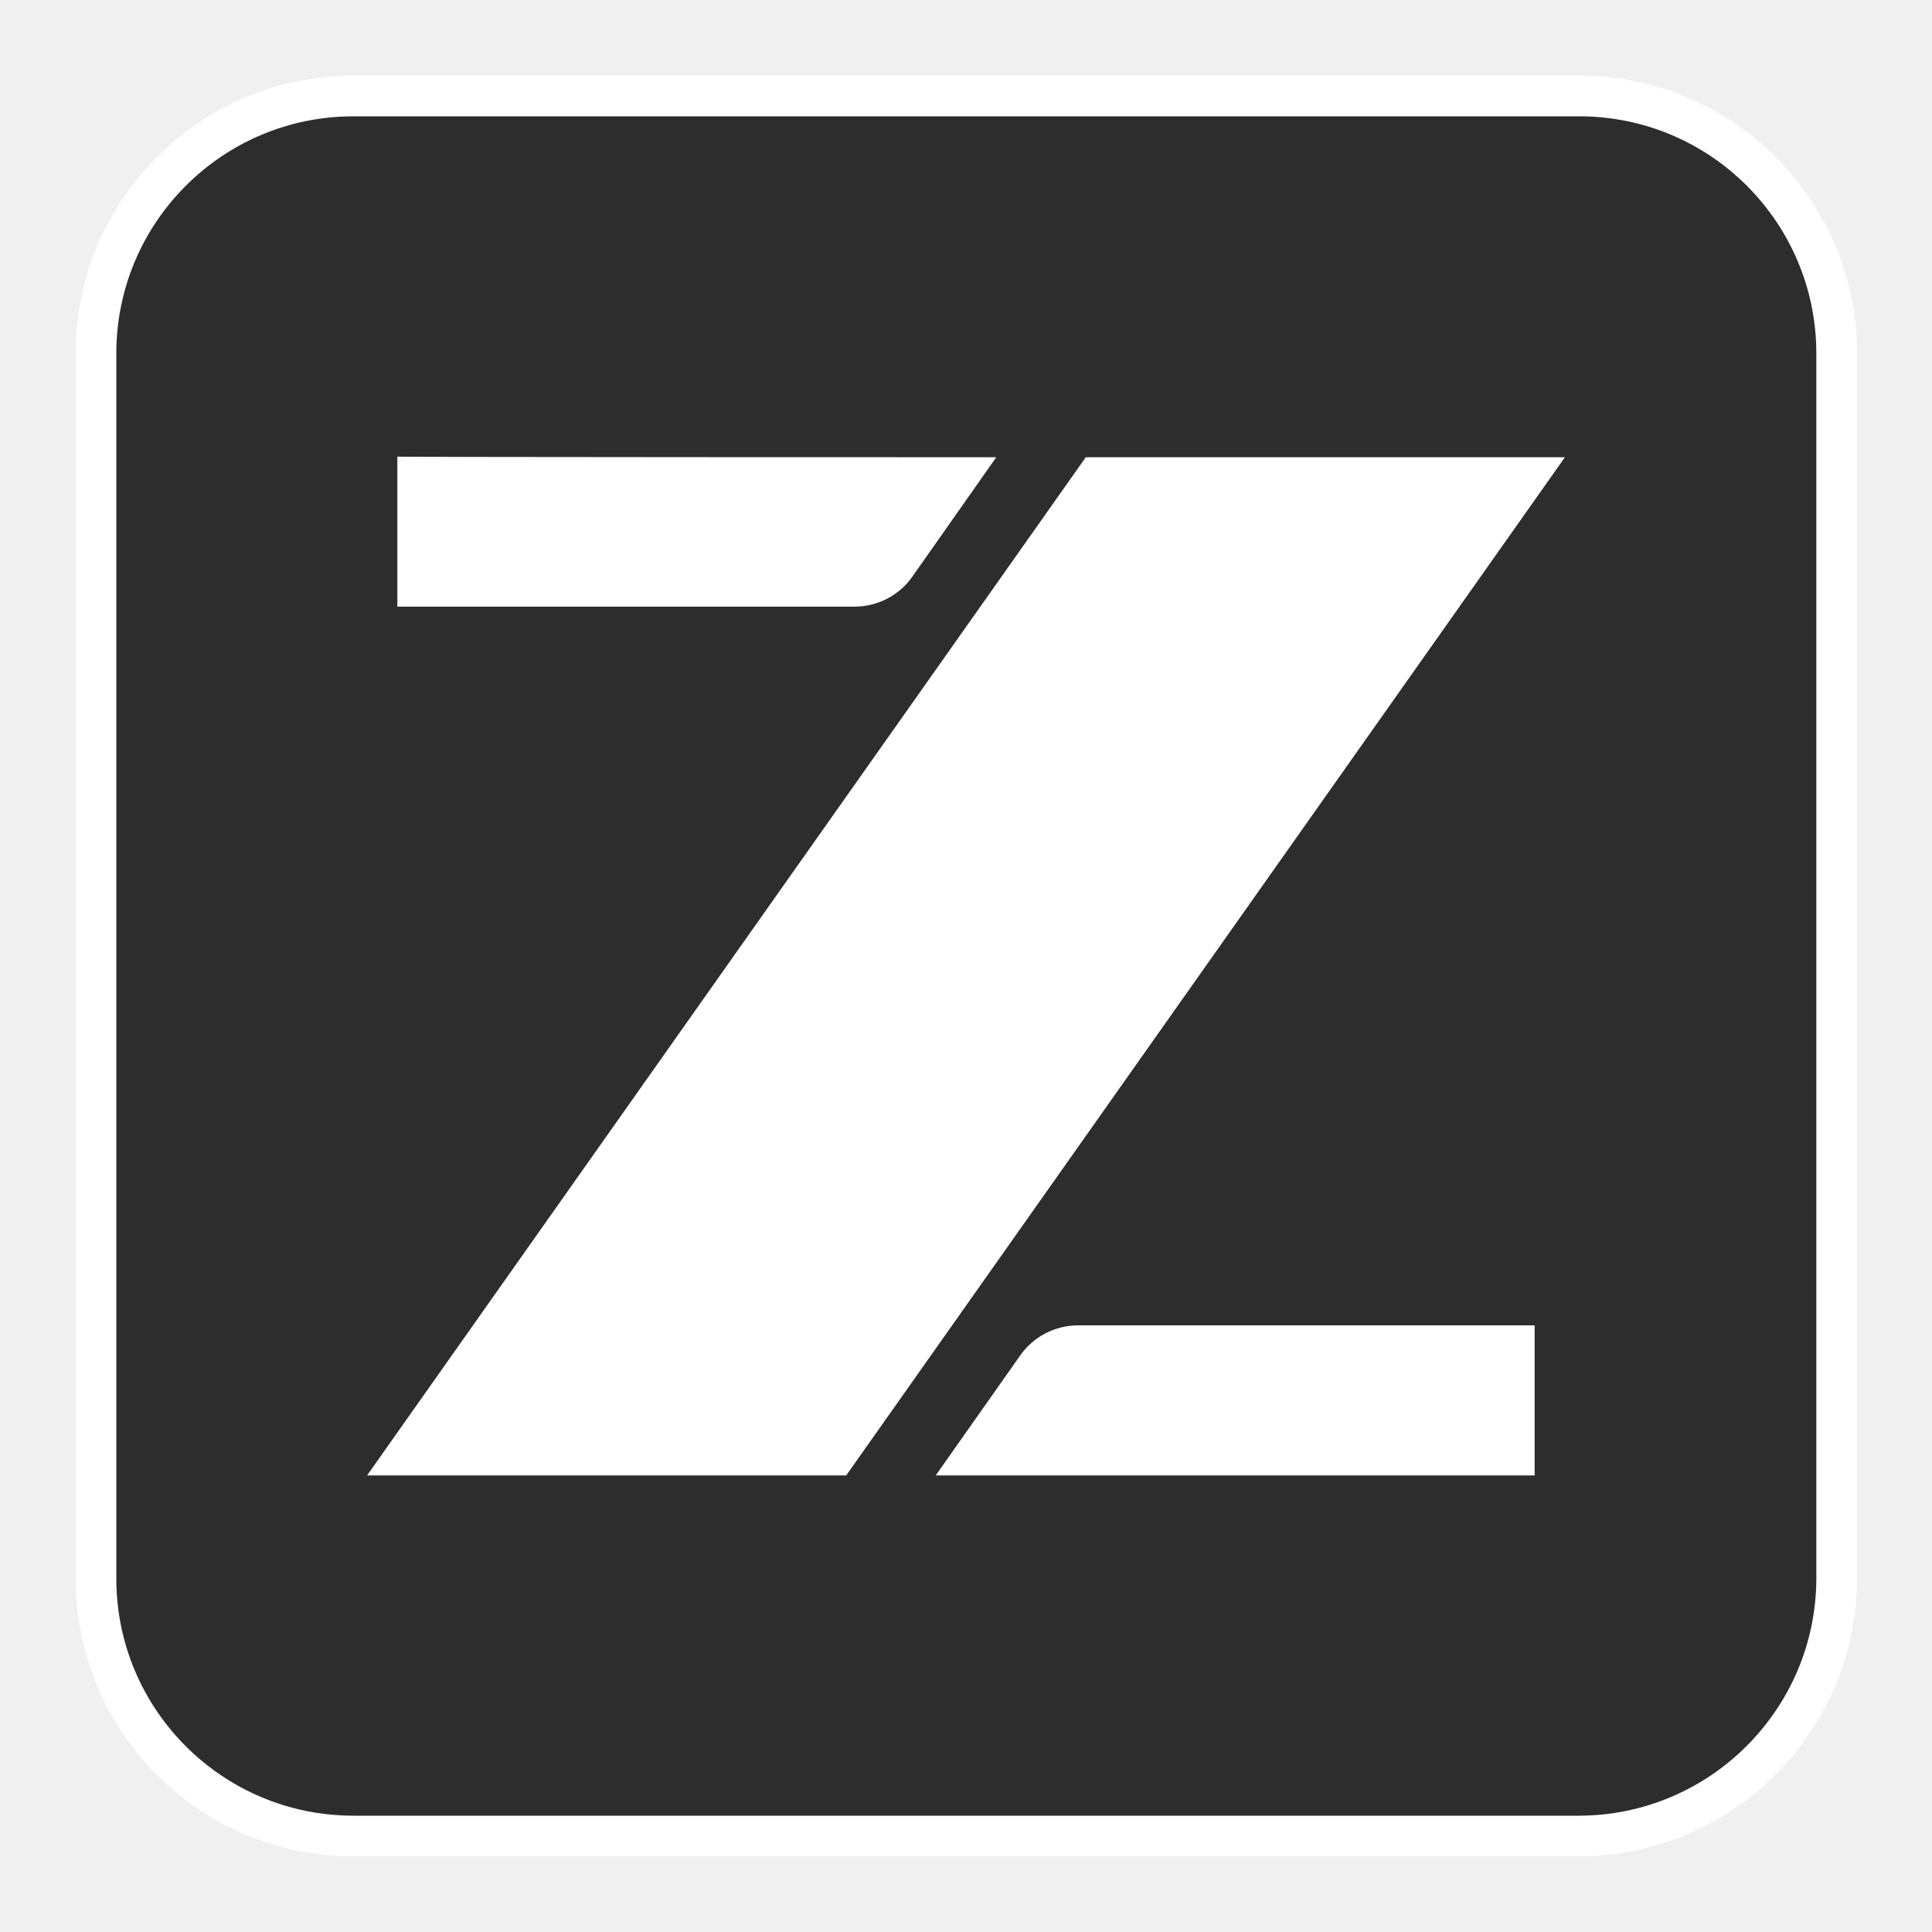
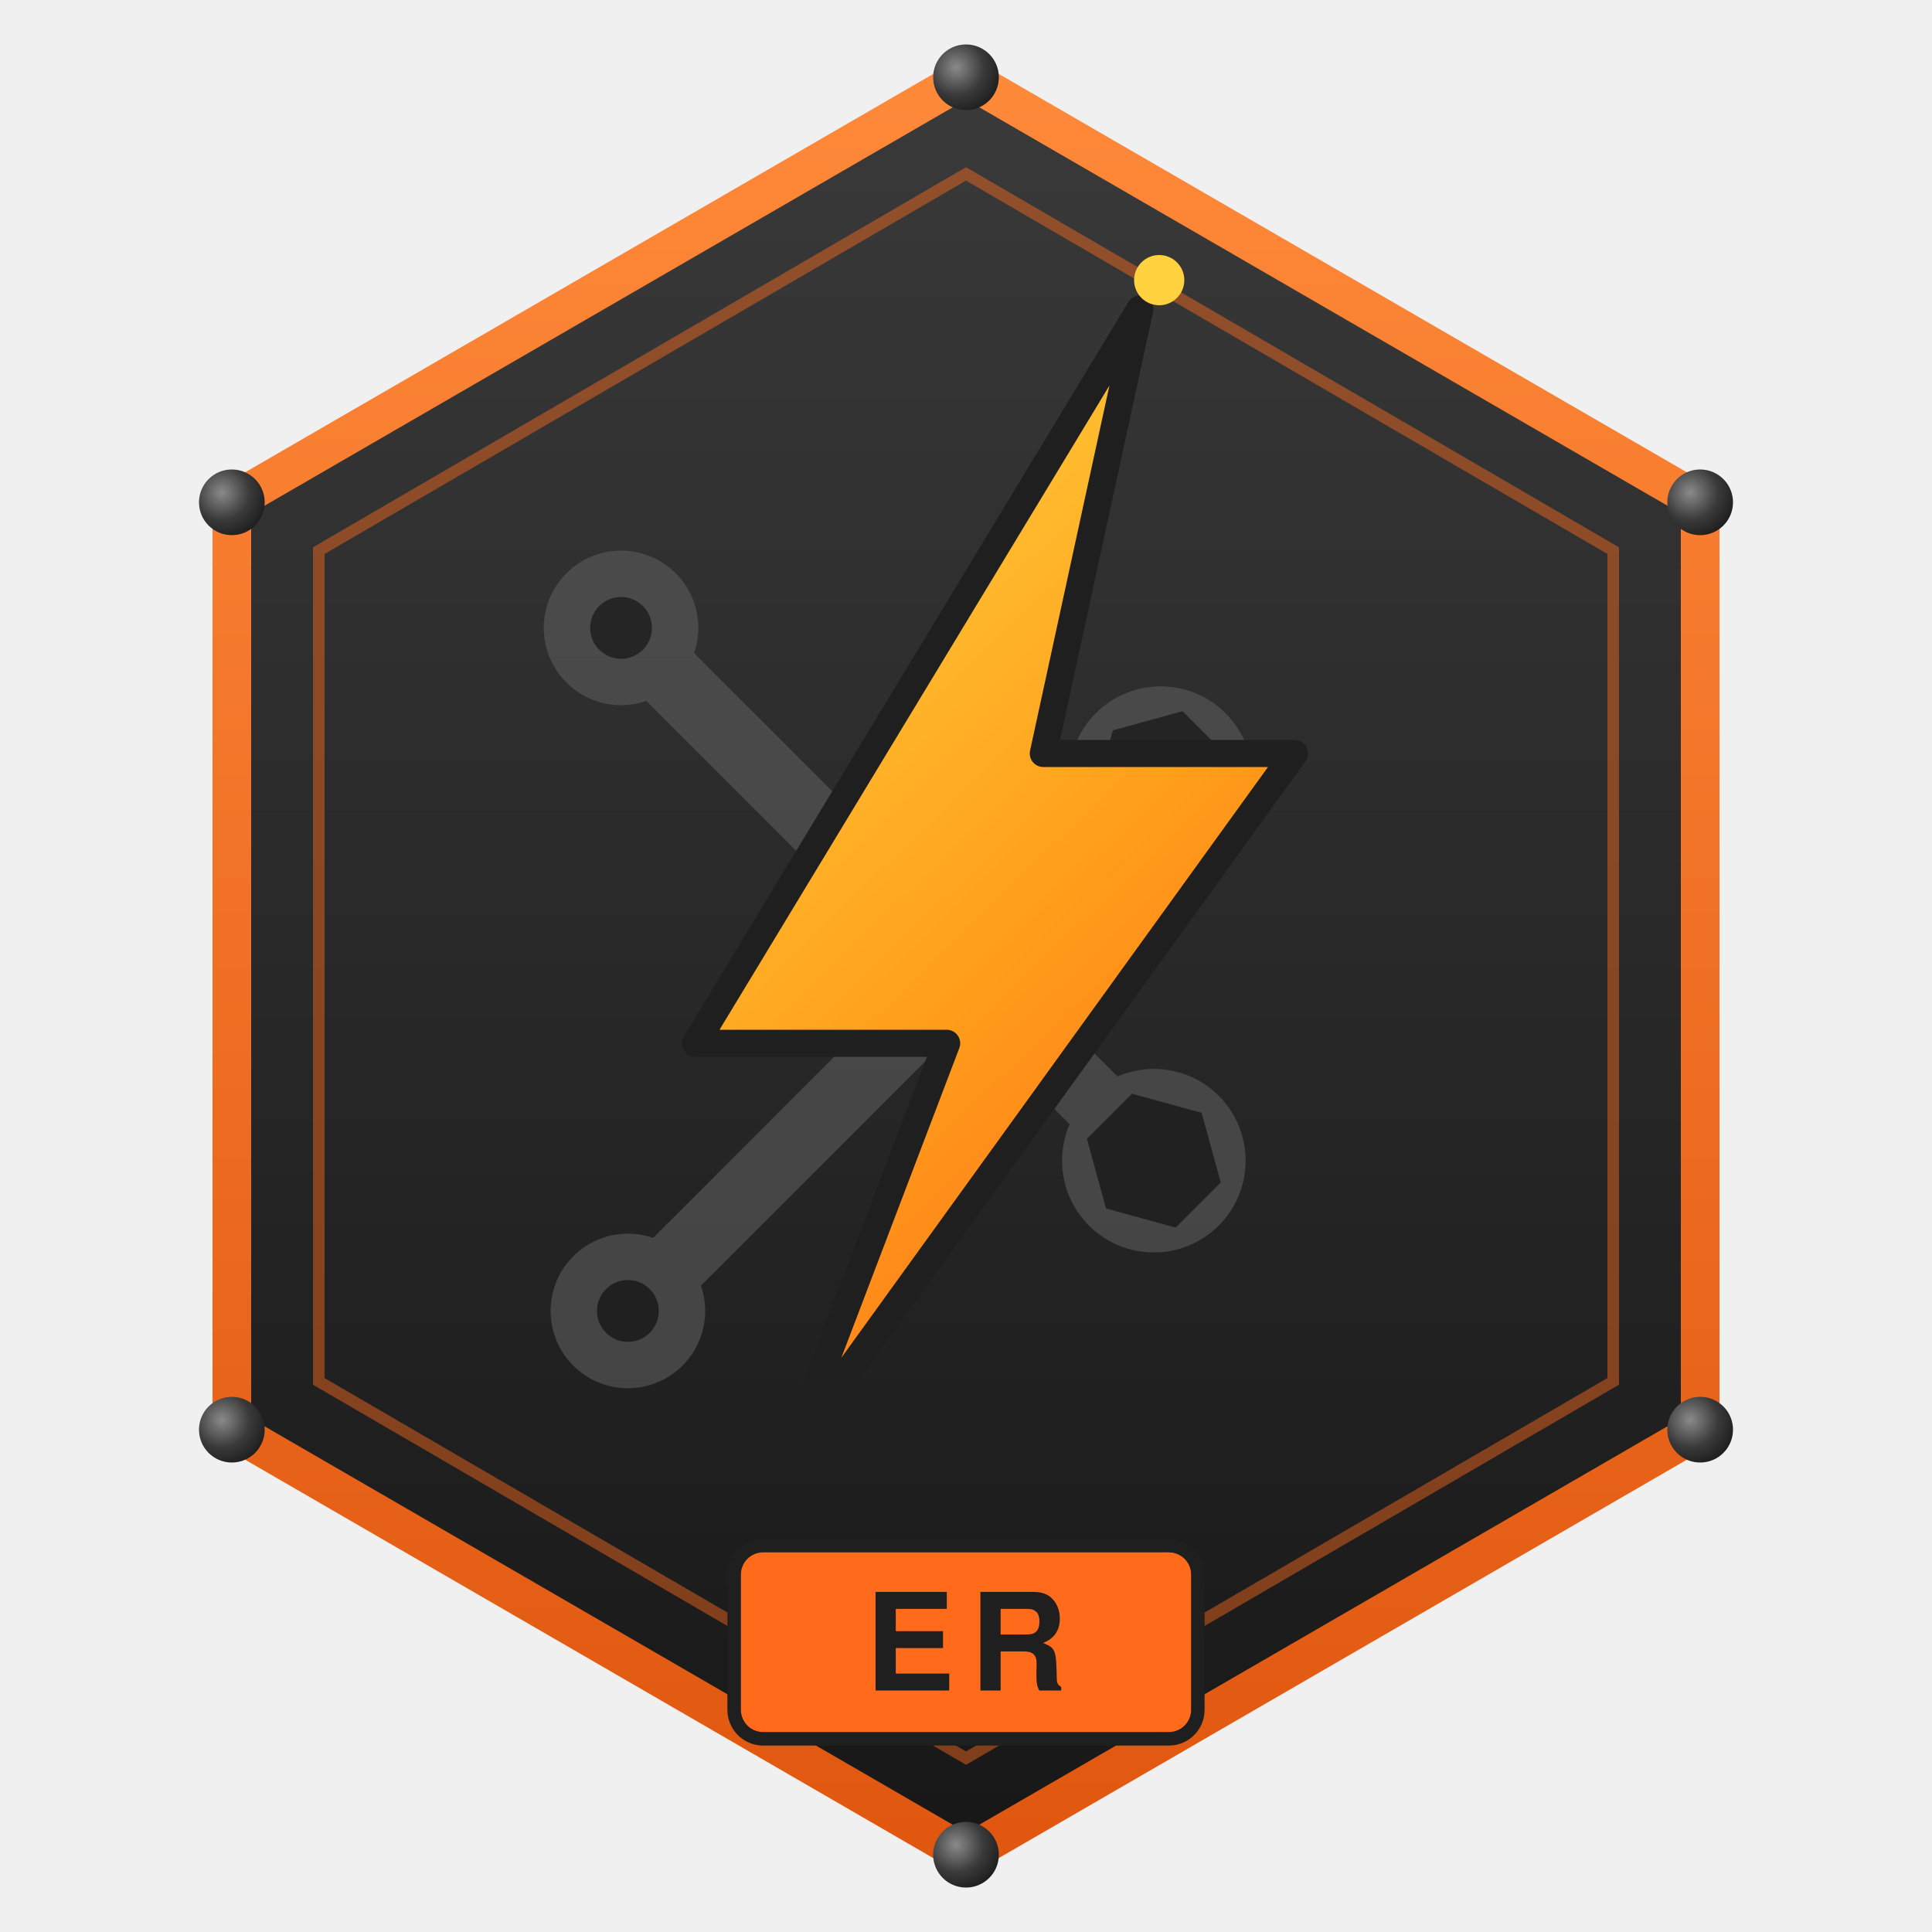
- <svg xmlns="http://www.w3.org/2000/svg" version="1.1" x="0px" y="0px" viewBox="0 0 30 30" style="enable-background:new 0 0 30 30;" xml:space="preserve">
+ <svg xmlns="http://www.w3.org/2000/svg" viewBox="0 0 200 200" role="img" aria-label="Taller El Rayo">
  <defs>
-     <style type="text/css">
-     .st194{fill:#2D2D2D;stroke:#FFFFFF;stroke-width:0.632;stroke-miterlimit:10;}
-     .st23{fill:#FFFFFF;}
- 
-     .z-breathe {
-       animation: breathe 2.5s ease-in-out infinite;
-     }
- 
-     @keyframes breathe {
-       0%, 100% { opacity: 0.7; }
-       50% { opacity: 1; }
-     }
-   </style>
+     <linearGradient id="er-bolt" x1="0.25" y1="0" x2="0.75" y2="1">
+       <stop offset="0%" stop-color="#FFD23F" />
+       <stop offset="55%" stop-color="#FF9E1A" />
+       <stop offset="100%" stop-color="#FF6B1A" />
+     </linearGradient>
+     <linearGradient id="er-frame" x1="0" y1="0" x2="0" y2="1">
+       <stop offset="0%" stop-color="#3A3A3A" />
+       <stop offset="100%" stop-color="#171717" />
+     </linearGradient>
+     <linearGradient id="er-ring" x1="0" y1="0" x2="0" y2="1">
+       <stop offset="0%" stop-color="#FF8A3A" />
+       <stop offset="100%" stop-color="#E0560F" />
+     </linearGradient>
+     <radialGradient id="er-rivet" cx="35%" cy="35%" r="70%">
+       <stop offset="0%" stop-color="#8A8A8A" />
+       <stop offset="60%" stop-color="#3A3A3A" />
+       <stop offset="100%" stop-color="#1F1F1F" />
+     </radialGradient>
+     <radialGradient id="er-disc" cx="50%" cy="38%" r="70%">
+       <stop offset="0%" stop-color="#2E2E2E" />
+       <stop offset="100%" stop-color="#141414" />
+     </radialGradient>
  </defs>
-   <g>
-     <path class="st194" d="M24.51,28.51H5.49c-2.21,0-4-1.79-4-4V5.49c0-2.21,1.79-4,4-4h19.03c2.21,0,4,1.79,4,4v19.03     C28.51,26.72,26.72,28.51,24.51,28.51z" />
-     <g class="z-breathe">
-       <path class="st23" d="M15.47,7.1l-1.3,1.85c-0.2,0.29-0.54,0.47-0.9,0.47h-7.1V7.09C6.16,7.1,15.47,7.1,15.47,7.1z" />
-       <polygon class="st23" points="24.3,7.1 13.14,22.91 5.7,22.91 16.86,7.1" />
-       <path class="st23" d="M14.53,22.91l1.31-1.86c0.2-0.29,0.54-0.47,0.9-0.47h7.09v2.33H14.53z" />
+   <path d="M 100 8 L 176 52 L 176 148 L 100 192 L 24 148 L 24 52 Z" fill="url(#er-frame)" stroke="url(#er-ring)" stroke-width="4" stroke-linejoin="round" />
+   <path d="M 100 18 L 167 57 L 167 143 L 100 182 L 33 143 L 33 57 Z" fill="none" stroke="#FF6B1A" stroke-width="1.2" opacity="0.45" />
+   <g opacity="0.62">
+     <g transform="rotate(45 100 100)">
+       <rect x="50" y="97" width="74" height="7" rx="1.5" fill="#5A5A5A" />
+       <circle cx="50" cy="100.5" r="8" fill="#5A5A5A" />
+       <circle cx="50" cy="100.5" r="3.2" fill="#1F1F1F" />
+       <circle cx="128" cy="100.5" r="9.5" fill="#5A5A5A" />
+       <polygon points="128,93.5 134.5,97.2 134.5,103.8 128,107.5 121.5,103.8 121.5,97.2" fill="#1F1F1F" />
+     </g>
+     <g transform="rotate(-45 100 100)">
+       <rect x="50" y="97" width="74" height="7" rx="1.5" fill="#5A5A5A" />
+       <circle cx="50" cy="100.5" r="8" fill="#5A5A5A" />
+       <circle cx="50" cy="100.5" r="3.2" fill="#1F1F1F" />
+       <circle cx="128" cy="100.5" r="9.5" fill="#5A5A5A" />
+       <polygon points="128,93.5 134.5,97.2 134.5,103.8 128,107.5 121.5,103.8 121.5,97.2" fill="#1F1F1F" />
    </g>
  </g>
+   <path d="M 118 32 L 72 108 L 98 108 L 82 150 L 134 78 L 108 78 Z" fill="url(#er-bolt)" stroke="#1F1F1F" stroke-width="2.8" stroke-linejoin="round" />
+   <circle cx="120" cy="29" r="2.6" fill="#FFD23F" />
+   <g>
+     <rect x="76" y="160" width="48" height="20" rx="3" fill="#FF6B1A" stroke="#1F1F1F" stroke-width="1.4" />
+     <text x="100" y="175" text-anchor="middle" font-family="Arial Black, Helvetica, sans-serif" font-weight="900" font-size="14" fill="#1F1F1F" letter-spacing="1.5">ER</text>
+   </g>
+   <g fill="url(#er-rivet)">
+     <circle cx="100" cy="8" r="3.4" />
+     <circle cx="176" cy="52" r="3.4" />
+     <circle cx="176" cy="148" r="3.4" />
+     <circle cx="100" cy="192" r="3.4" />
+     <circle cx="24" cy="148" r="3.4" />
+     <circle cx="24" cy="52" r="3.4" />
+   </g>
</svg>
